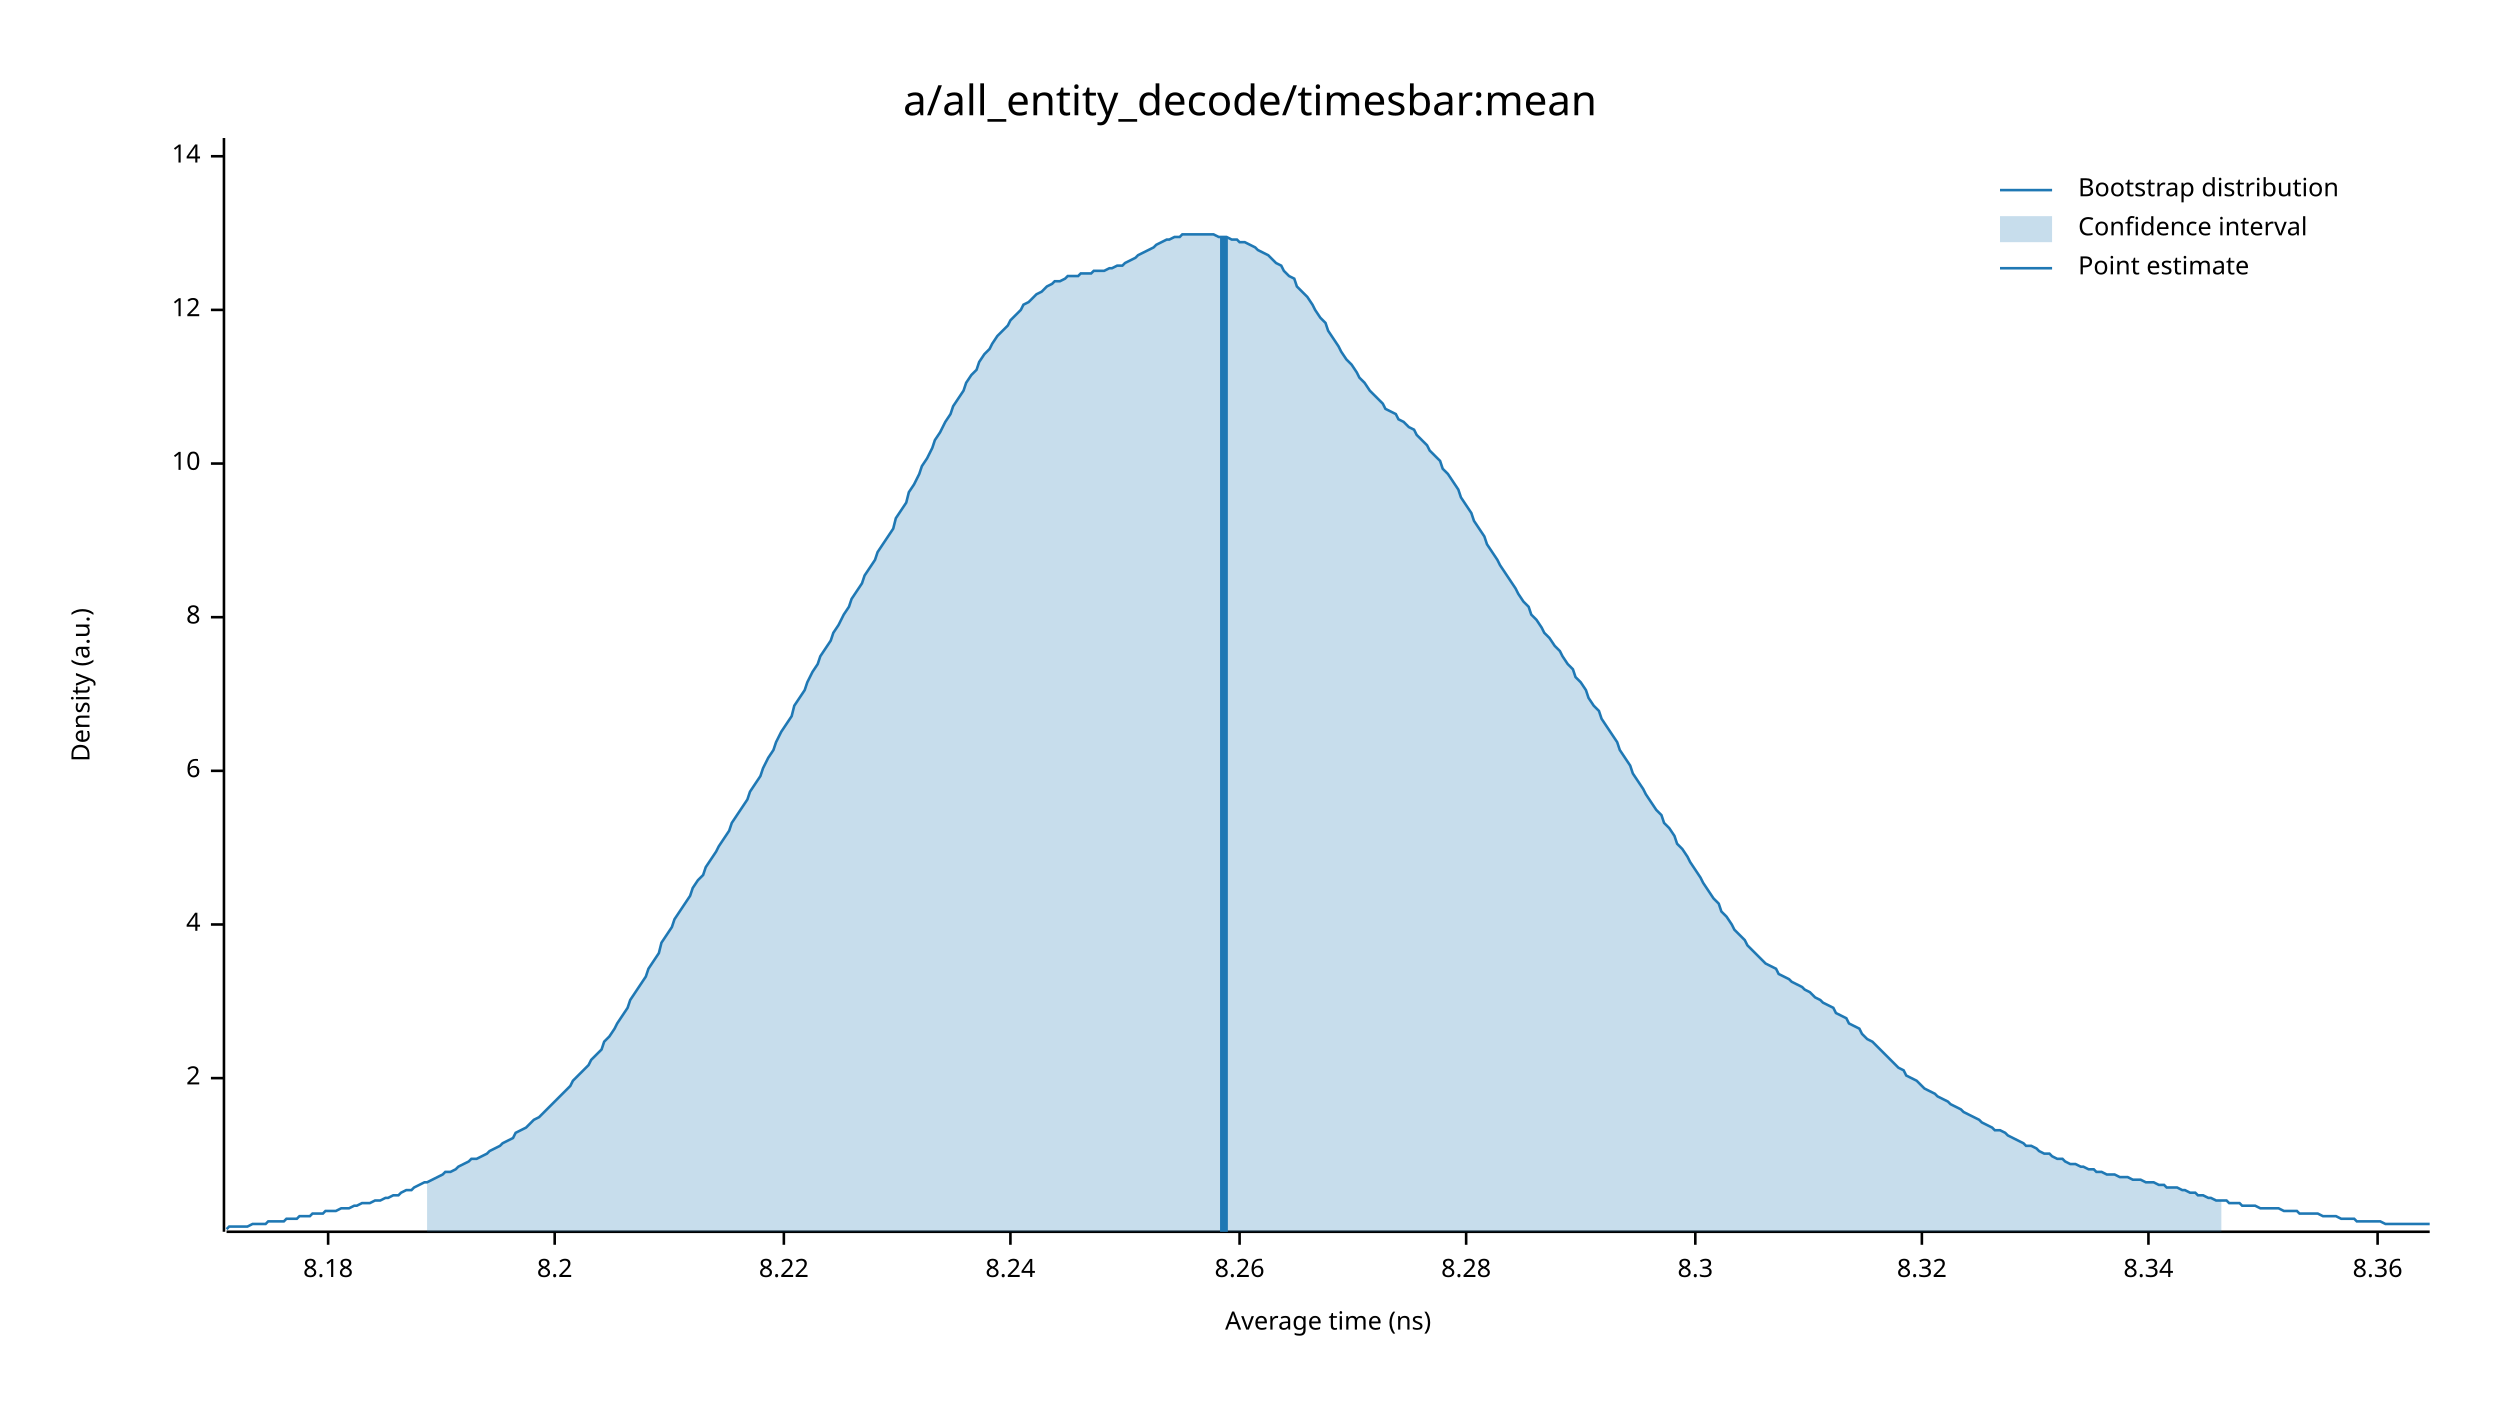
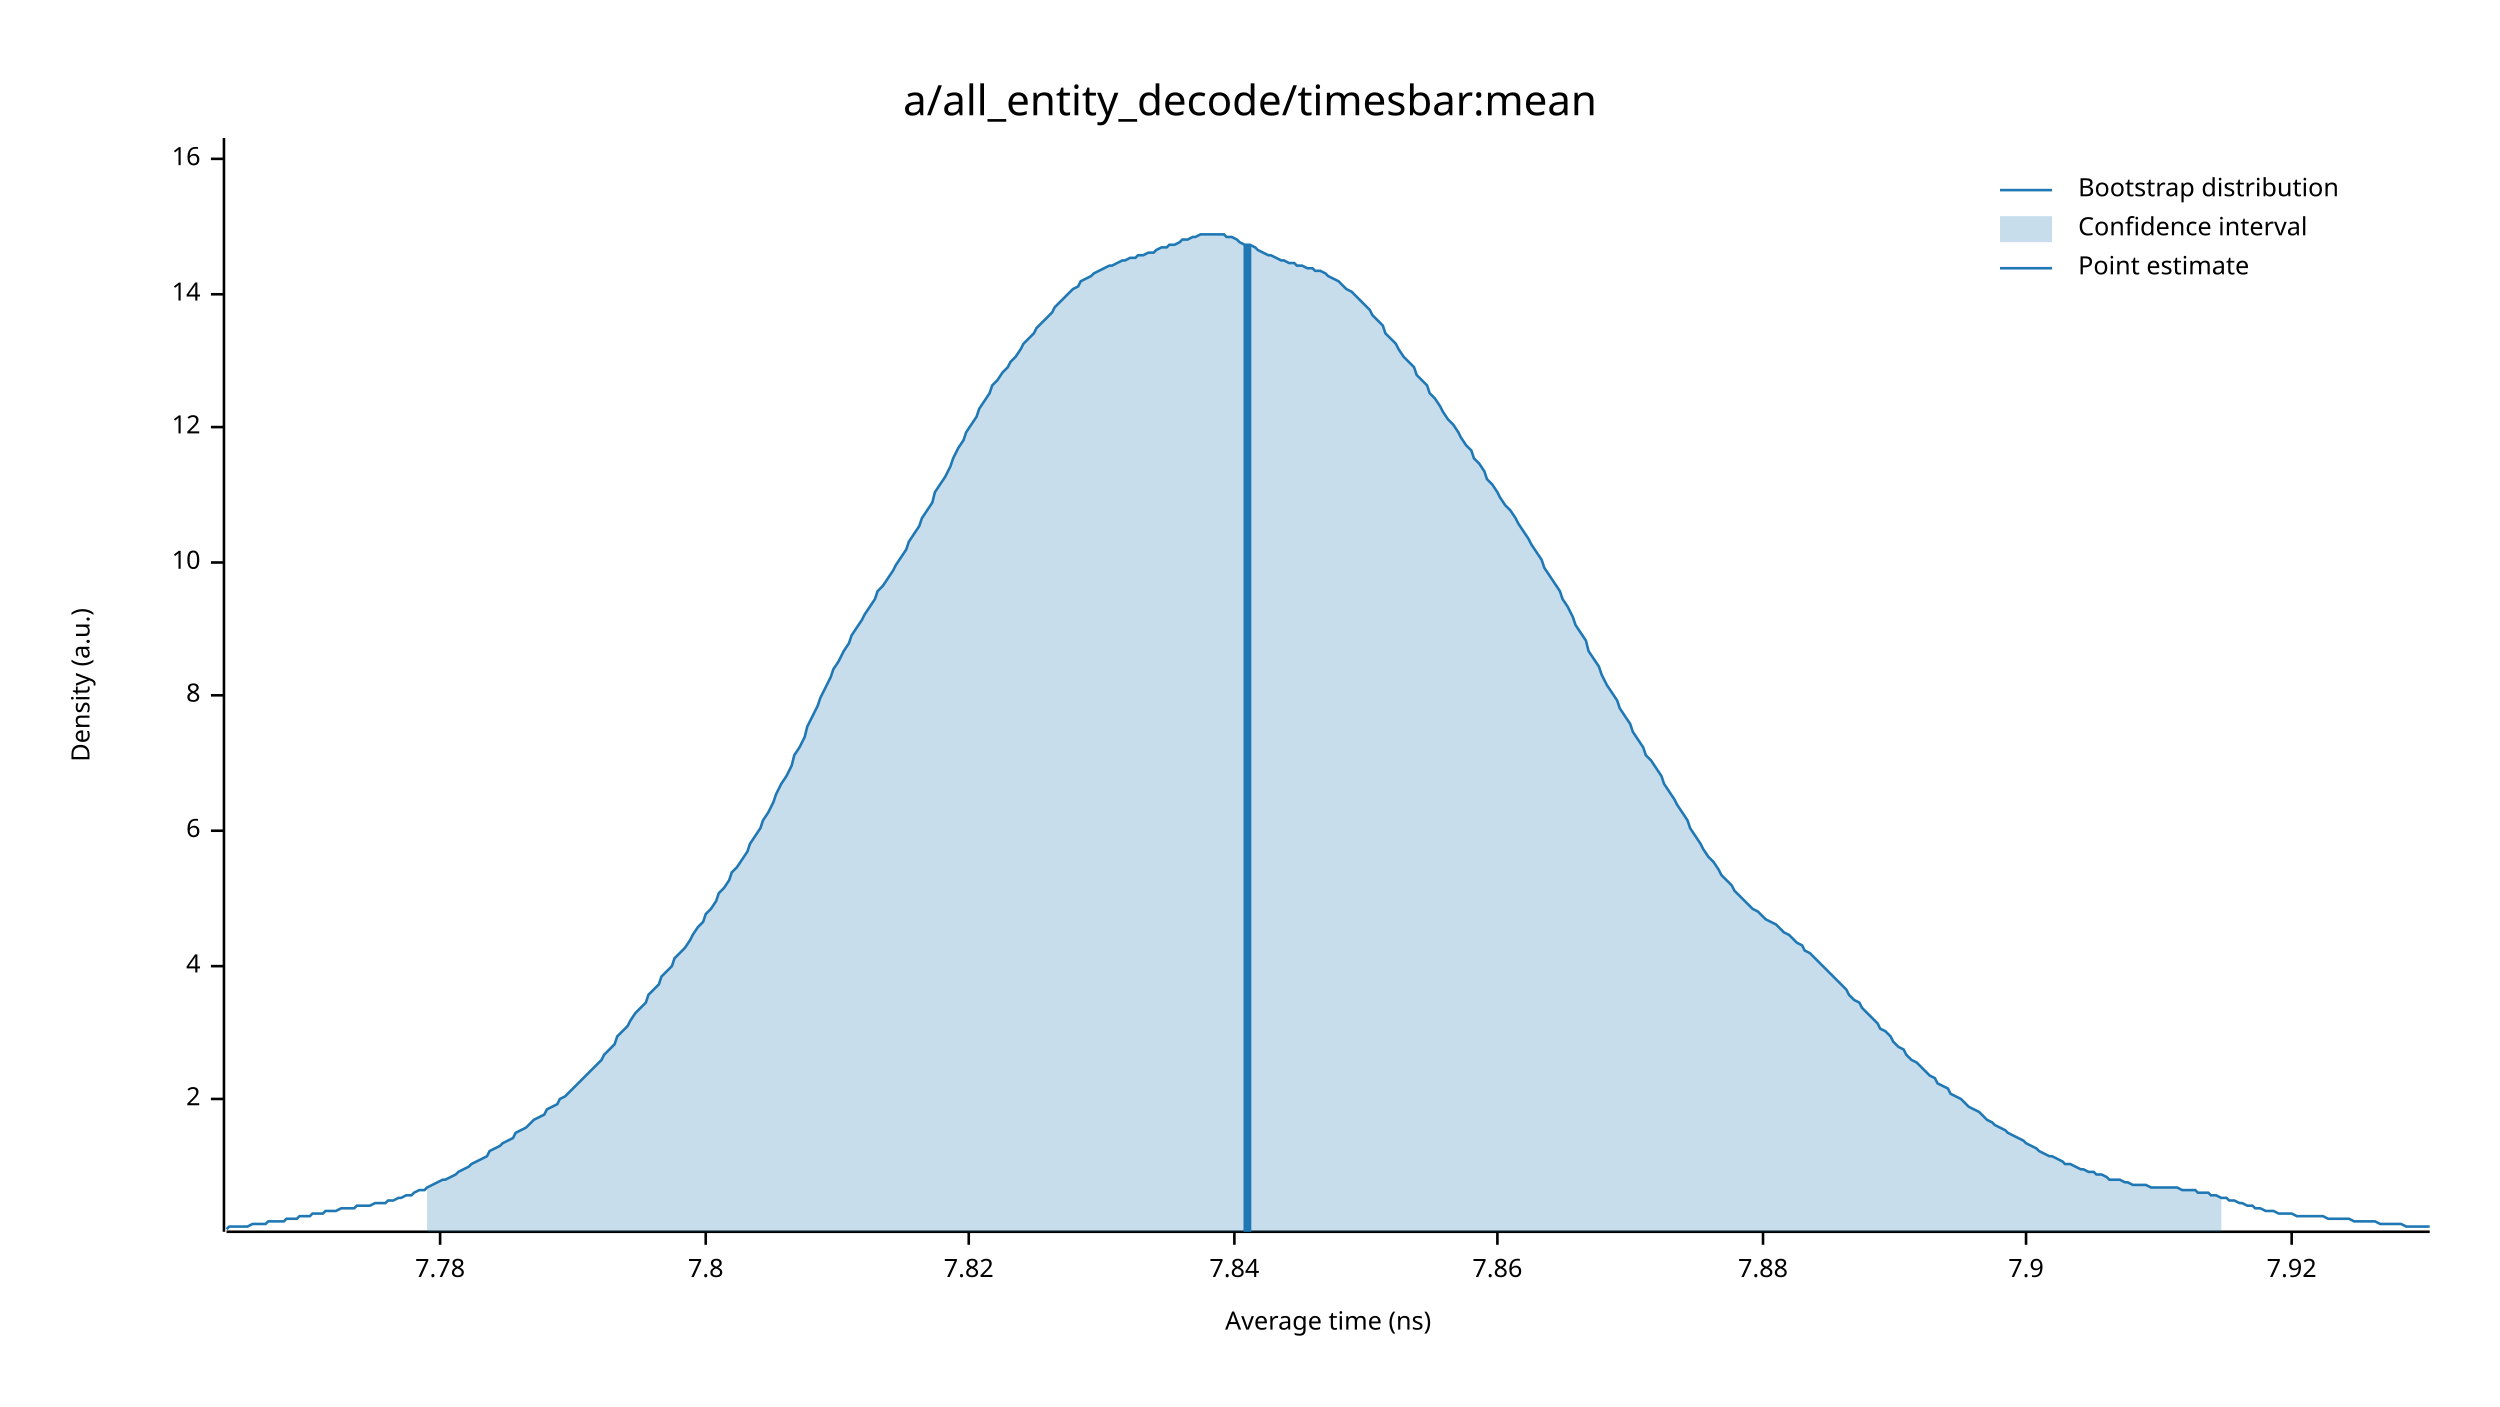
<svg xmlns="http://www.w3.org/2000/svg" width="960" height="540" viewBox="0 0 960 540">
  <text x="480" y="32" dy="0.76em" text-anchor="middle" font-family="sans-serif" font-size="16.129" opacity="1" fill="#000000">
a/all_entity_decode/timesbar:mean
</text>
  <text x="27" y="263" dy="0.76em" text-anchor="middle" font-family="sans-serif" font-size="9.677" opacity="1" fill="#000000" transform="rotate(270, 27, 263)">
Density (a.u.)
</text>
  <text x="510" y="513" dy="-0.5ex" text-anchor="middle" font-family="sans-serif" font-size="9.677" opacity="1" fill="#000000">
Average time (ns)
</text>
  <polyline fill="none" opacity="1" stroke="#000000" stroke-width="1" points="86,53 86,473 " />
-   <text x="77" y="414" dy="0.5ex" text-anchor="end" font-family="sans-serif" font-size="9.677" opacity="1" fill="#000000">
+   <text x="77" y="422" dy="0.5ex" text-anchor="end" font-family="sans-serif" font-size="9.677" opacity="1" fill="#000000">
2
</text>
-   <polyline fill="none" opacity="1" stroke="#000000" stroke-width="1" points="81,414 86,414 " />
-   <text x="77" y="355" dy="0.5ex" text-anchor="end" font-family="sans-serif" font-size="9.677" opacity="1" fill="#000000">
+   <polyline fill="none" opacity="1" stroke="#000000" stroke-width="1" points="81,422 86,422 " />
+   <text x="77" y="371" dy="0.5ex" text-anchor="end" font-family="sans-serif" font-size="9.677" opacity="1" fill="#000000">
4
</text>
-   <polyline fill="none" opacity="1" stroke="#000000" stroke-width="1" points="81,355 86,355 " />
-   <text x="77" y="296" dy="0.5ex" text-anchor="end" font-family="sans-serif" font-size="9.677" opacity="1" fill="#000000">
+   <polyline fill="none" opacity="1" stroke="#000000" stroke-width="1" points="81,371 86,371 " />
+   <text x="77" y="319" dy="0.5ex" text-anchor="end" font-family="sans-serif" font-size="9.677" opacity="1" fill="#000000">
6
</text>
-   <polyline fill="none" opacity="1" stroke="#000000" stroke-width="1" points="81,296 86,296 " />
-   <text x="77" y="237" dy="0.5ex" text-anchor="end" font-family="sans-serif" font-size="9.677" opacity="1" fill="#000000">
+   <polyline fill="none" opacity="1" stroke="#000000" stroke-width="1" points="81,319 86,319 " />
+   <text x="77" y="267" dy="0.5ex" text-anchor="end" font-family="sans-serif" font-size="9.677" opacity="1" fill="#000000">
8
</text>
-   <polyline fill="none" opacity="1" stroke="#000000" stroke-width="1" points="81,237 86,237 " />
-   <text x="77" y="178" dy="0.5ex" text-anchor="end" font-family="sans-serif" font-size="9.677" opacity="1" fill="#000000">
+   <polyline fill="none" opacity="1" stroke="#000000" stroke-width="1" points="81,267 86,267 " />
+   <text x="77" y="216" dy="0.5ex" text-anchor="end" font-family="sans-serif" font-size="9.677" opacity="1" fill="#000000">
10
</text>
-   <polyline fill="none" opacity="1" stroke="#000000" stroke-width="1" points="81,178 86,178 " />
-   <text x="77" y="119" dy="0.5ex" text-anchor="end" font-family="sans-serif" font-size="9.677" opacity="1" fill="#000000">
+   <polyline fill="none" opacity="1" stroke="#000000" stroke-width="1" points="81,216 86,216 " />
+   <text x="77" y="164" dy="0.5ex" text-anchor="end" font-family="sans-serif" font-size="9.677" opacity="1" fill="#000000">
12
</text>
-   <polyline fill="none" opacity="1" stroke="#000000" stroke-width="1" points="81,119 86,119 " />
-   <text x="77" y="60" dy="0.5ex" text-anchor="end" font-family="sans-serif" font-size="9.677" opacity="1" fill="#000000">
+   <polyline fill="none" opacity="1" stroke="#000000" stroke-width="1" points="81,164 86,164 " />
+   <text x="77" y="113" dy="0.5ex" text-anchor="end" font-family="sans-serif" font-size="9.677" opacity="1" fill="#000000">
14
</text>
-   <polyline fill="none" opacity="1" stroke="#000000" stroke-width="1" points="81,60 86,60 " />
+   <polyline fill="none" opacity="1" stroke="#000000" stroke-width="1" points="81,113 86,113 " />
+   <text x="77" y="61" dy="0.5ex" text-anchor="end" font-family="sans-serif" font-size="9.677" opacity="1" fill="#000000">
+ 16
+ </text>
+   <polyline fill="none" opacity="1" stroke="#000000" stroke-width="1" points="81,61 86,61 " />
  <polyline fill="none" opacity="1" stroke="#000000" stroke-width="1" points="87,473 933,473 " />
-   <text x="126" y="483" dy="0.76em" text-anchor="middle" font-family="sans-serif" font-size="9.677" opacity="1" fill="#000000">
- 8.18
+   <text x="169" y="483" dy="0.76em" text-anchor="middle" font-family="sans-serif" font-size="9.677" opacity="1" fill="#000000">
+ 7.78
</text>
-   <polyline fill="none" opacity="1" stroke="#000000" stroke-width="1" points="126,473 126,478 " />
-   <text x="213" y="483" dy="0.76em" text-anchor="middle" font-family="sans-serif" font-size="9.677" opacity="1" fill="#000000">
- 8.2
+   <polyline fill="none" opacity="1" stroke="#000000" stroke-width="1" points="169,473 169,478 " />
+   <text x="271" y="483" dy="0.76em" text-anchor="middle" font-family="sans-serif" font-size="9.677" opacity="1" fill="#000000">
+ 7.8
</text>
-   <polyline fill="none" opacity="1" stroke="#000000" stroke-width="1" points="213,473 213,478 " />
-   <text x="301" y="483" dy="0.76em" text-anchor="middle" font-family="sans-serif" font-size="9.677" opacity="1" fill="#000000">
- 8.22
+   <polyline fill="none" opacity="1" stroke="#000000" stroke-width="1" points="271,473 271,478 " />
+   <text x="372" y="483" dy="0.76em" text-anchor="middle" font-family="sans-serif" font-size="9.677" opacity="1" fill="#000000">
+ 7.82
</text>
-   <polyline fill="none" opacity="1" stroke="#000000" stroke-width="1" points="301,473 301,478 " />
-   <text x="388" y="483" dy="0.76em" text-anchor="middle" font-family="sans-serif" font-size="9.677" opacity="1" fill="#000000">
- 8.24
+   <polyline fill="none" opacity="1" stroke="#000000" stroke-width="1" points="372,473 372,478 " />
+   <text x="474" y="483" dy="0.76em" text-anchor="middle" font-family="sans-serif" font-size="9.677" opacity="1" fill="#000000">
+ 7.84
</text>
-   <polyline fill="none" opacity="1" stroke="#000000" stroke-width="1" points="388,473 388,478 " />
-   <text x="476" y="483" dy="0.76em" text-anchor="middle" font-family="sans-serif" font-size="9.677" opacity="1" fill="#000000">
- 8.26
+   <polyline fill="none" opacity="1" stroke="#000000" stroke-width="1" points="474,473 474,478 " />
+   <text x="575" y="483" dy="0.76em" text-anchor="middle" font-family="sans-serif" font-size="9.677" opacity="1" fill="#000000">
+ 7.86
</text>
-   <polyline fill="none" opacity="1" stroke="#000000" stroke-width="1" points="476,473 476,478 " />
-   <text x="563" y="483" dy="0.76em" text-anchor="middle" font-family="sans-serif" font-size="9.677" opacity="1" fill="#000000">
- 8.28
+   <polyline fill="none" opacity="1" stroke="#000000" stroke-width="1" points="575,473 575,478 " />
+   <text x="677" y="483" dy="0.76em" text-anchor="middle" font-family="sans-serif" font-size="9.677" opacity="1" fill="#000000">
+ 7.88
</text>
-   <polyline fill="none" opacity="1" stroke="#000000" stroke-width="1" points="563,473 563,478 " />
-   <text x="651" y="483" dy="0.76em" text-anchor="middle" font-family="sans-serif" font-size="9.677" opacity="1" fill="#000000">
- 8.3
+   <polyline fill="none" opacity="1" stroke="#000000" stroke-width="1" points="677,473 677,478 " />
+   <text x="778" y="483" dy="0.76em" text-anchor="middle" font-family="sans-serif" font-size="9.677" opacity="1" fill="#000000">
+ 7.9
</text>
-   <polyline fill="none" opacity="1" stroke="#000000" stroke-width="1" points="651,473 651,478 " />
-   <text x="738" y="483" dy="0.76em" text-anchor="middle" font-family="sans-serif" font-size="9.677" opacity="1" fill="#000000">
- 8.32
+   <polyline fill="none" opacity="1" stroke="#000000" stroke-width="1" points="778,473 778,478 " />
+   <text x="880" y="483" dy="0.76em" text-anchor="middle" font-family="sans-serif" font-size="9.677" opacity="1" fill="#000000">
+ 7.92
</text>
-   <polyline fill="none" opacity="1" stroke="#000000" stroke-width="1" points="738,473 738,478 " />
-   <text x="825" y="483" dy="0.76em" text-anchor="middle" font-family="sans-serif" font-size="9.677" opacity="1" fill="#000000">
- 8.34
- </text>
-   <polyline fill="none" opacity="1" stroke="#000000" stroke-width="1" points="825,473 825,478 " />
-   <text x="913" y="483" dy="0.76em" text-anchor="middle" font-family="sans-serif" font-size="9.677" opacity="1" fill="#000000">
- 8.36
- </text>
-   <polyline fill="none" opacity="1" stroke="#000000" stroke-width="1" points="913,473 913,478 " />
-   <polyline fill="none" opacity="1" stroke="#1F78B4" stroke-width="1" points="87,472 88,471 90,471 92,471 93,471 95,471 97,470 98,470 100,470 102,470 103,469 105,469 107,469 109,469 110,468 112,468 114,468 115,467 117,467 119,467 120,466 122,466 124,466 125,465 127,465 129,465 131,464 132,464 134,464 136,463 137,463 139,462 141,462 142,462 144,461 146,461 148,460 149,460 151,459 153,459 154,458 156,457 158,457 159,456 161,455 163,454 164,454 166,453 168,452 170,451 171,450 173,450 175,449 176,448 178,447 180,446 181,445 183,445 185,444 187,443 188,442 190,441 192,440 193,439 195,438 197,437 198,435 200,434 202,433 203,432 205,430 207,429 209,427 210,426 212,424 214,422 215,421 217,419 219,417 220,415 222,413 224,411 226,409 227,407 229,405 231,403 232,400 234,398 236,395 237,393 239,390 241,387 242,384 244,381 246,378 248,375 249,372 251,369 253,366 254,362 256,359 258,356 259,353 261,350 263,347 265,344 266,341 268,338 270,336 271,333 273,330 275,327 276,325 278,322 280,319 281,316 283,313 285,310 287,307 288,304 290,301 292,298 293,295 295,291 297,288 298,285 300,281 302,278 304,275 305,271 307,268 309,265 310,262 312,258 314,255 315,252 317,249 319,246 320,243 322,240 324,236 326,233 327,230 329,227 331,224 332,221 334,218 336,215 337,212 339,209 341,206 343,203 344,199 346,196 348,193 349,189 351,186 353,182 354,179 356,176 358,172 359,169 361,166 363,162 365,159 366,156 368,153 370,150 371,147 373,144 375,142 376,139 378,136 380,134 381,132 383,129 385,127 387,125 388,123 390,121 392,119 393,117 395,116 397,114 398,113 400,112 402,110 404,109 405,108 407,108 409,107 410,106 412,106 414,106 415,105 417,105 419,105 420,104 422,104 424,104 426,103 427,103 429,102 431,102 432,101 434,100 436,99 437,98 439,97 441,96 443,95 444,94 446,93 448,92 449,92 451,91 453,91 454,90 456,90 458,90 459,90 461,90 463,90 465,90 466,90 468,91 470,91 471,91 473,92 475,92 476,93 478,93 480,94 482,95 483,96 485,97 487,98 488,99 490,101 492,102 493,104 495,106 497,107 498,110 500,112 502,114 504,117 505,119 507,122 509,124 510,127 512,130 514,133 515,135 517,138 519,140 521,143 522,145 524,147 526,150 527,151 529,153 531,155 532,157 534,158 536,159 537,161 539,162 541,164 543,165 544,167 546,169 548,171 549,173 551,175 553,177 554,180 556,182 558,185 560,188 561,191 563,194 565,197 566,200 568,203 570,206 571,209 573,212 575,215 576,217 578,220 580,223 582,226 583,228 585,231 587,233 588,236 590,238 592,241 593,243 595,245 597,248 599,250 600,252 602,255 604,257 605,260 607,262 609,265 610,268 612,271 614,273 615,276 617,279 619,282 621,285 622,288 624,291 626,294 627,297 629,300 631,303 632,305 634,308 636,311 638,313 639,316 641,318 643,321 644,324 646,326 648,329 649,331 651,334 653,337 654,339 656,342 658,345 660,347 661,350 663,352 665,355 666,357 668,359 670,361 671,363 673,365 675,367 676,368 678,370 680,371 682,372 683,374 685,375 687,376 688,377 690,378 692,379 693,380 695,381 697,383 699,384 700,385 702,386 704,387 705,389 707,390 709,391 710,393 712,394 714,395 715,397 717,399 719,400 721,402 722,403 724,405 726,407 727,408 729,410 731,411 732,413 734,414 736,415 738,417 739,418 741,419 743,420 744,421 746,422 748,423 749,424 751,425 753,426 754,427 756,428 758,429 760,430 761,431 763,432 765,433 766,434 768,434 770,435 771,436 773,437 775,438 777,439 778,440 780,440 782,441 783,442 785,443 787,443 788,444 790,445 792,445 793,446 795,447 797,447 799,448 800,448 802,449 804,449 805,450 807,450 809,451 810,451 812,451 814,452 816,452 817,452 819,453 821,453 822,453 824,454 826,454 827,454 829,455 831,455 832,456 834,456 836,456 838,457 839,457 841,458 843,458 844,459 846,459 848,460 849,460 851,461 853,461 855,461 856,462 858,462 860,462 861,463 863,463 865,463 866,463 868,464 870,464 871,464 873,464 875,464 877,465 878,465 880,465 882,465 883,466 885,466 887,466 888,466 890,466 892,467 894,467 895,467 897,467 899,468 900,468 902,468 904,468 905,469 907,469 909,469 910,469 912,469 914,469 916,470 917,470 919,470 921,470 922,470 924,470 926,470 927,470 929,470 931,470 933,470 " />
-   <polygon opacity="0.25" fill="#1F78B4" points="164,454 166,453 168,452 170,451 171,450 173,450 175,449 176,448 178,447 180,446 181,445 183,445 185,444 187,443 188,442 190,441 192,440 193,439 195,438 197,437 198,435 200,434 202,433 203,432 205,430 207,429 209,427 210,426 212,424 214,422 215,421 217,419 219,417 220,415 222,413 224,411 226,409 227,407 229,405 231,403 232,400 234,398 236,395 237,393 239,390 241,387 242,384 244,381 246,378 248,375 249,372 251,369 253,366 254,362 256,359 258,356 259,353 261,350 263,347 265,344 266,341 268,338 270,336 271,333 273,330 275,327 276,325 278,322 280,319 281,316 283,313 285,310 287,307 288,304 290,301 292,298 293,295 295,291 297,288 298,285 300,281 302,278 304,275 305,271 307,268 309,265 310,262 312,258 314,255 315,252 317,249 319,246 320,243 322,240 324,236 326,233 327,230 329,227 331,224 332,221 334,218 336,215 337,212 339,209 341,206 343,203 344,199 346,196 348,193 349,189 351,186 353,182 354,179 356,176 358,172 359,169 361,166 363,162 365,159 366,156 368,153 370,150 371,147 373,144 375,142 376,139 378,136 380,134 381,132 383,129 385,127 387,125 388,123 390,121 392,119 393,117 395,116 397,114 398,113 400,112 402,110 404,109 405,108 407,108 409,107 410,106 412,106 414,106 415,105 417,105 419,105 420,104 422,104 424,104 426,103 427,103 429,102 431,102 432,101 434,100 436,99 437,98 439,97 441,96 443,95 444,94 446,93 448,92 449,92 451,91 453,91 454,90 456,90 458,90 459,90 461,90 463,90 465,90 466,90 468,91 470,91 471,91 473,92 475,92 476,93 478,93 480,94 482,95 483,96 485,97 487,98 488,99 490,101 492,102 493,104 495,106 497,107 498,110 500,112 502,114 504,117 505,119 507,122 509,124 510,127 512,130 514,133 515,135 517,138 519,140 521,143 522,145 524,147 526,150 527,151 529,153 531,155 532,157 534,158 536,159 537,161 539,162 541,164 543,165 544,167 546,169 548,171 549,173 551,175 553,177 554,180 556,182 558,185 560,188 561,191 563,194 565,197 566,200 568,203 570,206 571,209 573,212 575,215 576,217 578,220 580,223 582,226 583,228 585,231 587,233 588,236 590,238 592,241 593,243 595,245 597,248 599,250 600,252 602,255 604,257 605,260 607,262 609,265 610,268 612,271 614,273 615,276 617,279 619,282 621,285 622,288 624,291 626,294 627,297 629,300 631,303 632,305 634,308 636,311 638,313 639,316 641,318 643,321 644,324 646,326 648,329 649,331 651,334 653,337 654,339 656,342 658,345 660,347 661,350 663,352 665,355 666,357 668,359 670,361 671,363 673,365 675,367 676,368 678,370 680,371 682,372 683,374 685,375 687,376 688,377 690,378 692,379 693,380 695,381 697,383 699,384 700,385 702,386 704,387 705,389 707,390 709,391 710,393 712,394 714,395 715,397 717,399 719,400 721,402 722,403 724,405 726,407 727,408 729,410 731,411 732,413 734,414 736,415 738,417 739,418 741,419 743,420 744,421 746,422 748,423 749,424 751,425 753,426 754,427 756,428 758,429 760,430 761,431 763,432 765,433 766,434 768,434 770,435 771,436 773,437 775,438 777,439 778,440 780,440 782,441 783,442 785,443 787,443 788,444 790,445 792,445 793,446 795,447 797,447 799,448 800,448 802,449 804,449 805,450 807,450 809,451 810,451 812,451 814,452 816,452 817,452 819,453 821,453 822,453 824,454 826,454 827,454 829,455 831,455 832,456 834,456 836,456 838,457 839,457 841,458 843,458 844,459 846,459 848,460 849,460 851,461 853,461 853,473 164,473 " />
-   <polyline fill="none" opacity="1" stroke="#1F78B4" stroke-width="3" points="470,473 470,91 " />
+   <polyline fill="none" opacity="1" stroke="#000000" stroke-width="1" points="880,473 880,478 " />
+   <polyline fill="none" opacity="1" stroke="#1F78B4" stroke-width="1" points="87,472 88,471 90,471 92,471 93,471 95,471 97,470 98,470 100,470 102,470 103,469 105,469 107,469 109,469 110,468 112,468 114,468 115,467 117,467 119,467 120,466 122,466 124,466 125,465 127,465 129,465 131,464 132,464 134,464 136,464 137,463 139,463 141,463 142,463 144,462 146,462 148,462 149,461 151,461 153,460 154,460 156,459 158,459 159,458 161,457 163,457 164,456 166,455 168,454 170,453 171,453 173,452 175,451 176,450 178,449 180,448 181,447 183,446 185,445 187,444 188,442 190,441 192,440 193,439 195,438 197,437 198,435 200,434 202,433 203,432 205,430 207,429 209,428 210,426 212,425 214,424 215,422 217,421 219,419 220,418 222,416 224,414 226,412 227,411 229,409 231,407 232,405 234,403 236,401 237,398 239,396 241,394 242,392 244,389 246,387 248,385 249,382 251,380 253,378 254,375 256,373 258,371 259,368 261,366 263,364 265,361 266,359 268,356 270,354 271,351 273,349 275,346 276,343 278,341 280,338 281,335 283,333 285,330 287,327 288,324 290,321 292,318 293,315 295,312 297,308 298,305 300,301 302,298 304,294 305,290 307,287 309,283 310,279 312,275 314,271 315,268 317,264 319,260 320,257 322,254 324,250 326,247 327,244 329,241 331,238 332,236 334,233 336,230 337,227 339,225 341,222 343,219 344,217 346,214 348,211 349,208 351,205 353,202 354,199 356,196 358,193 359,189 361,186 363,183 365,179 366,176 368,172 370,169 371,166 373,163 375,160 376,157 378,154 380,151 381,148 383,146 385,143 387,141 388,139 390,137 392,134 393,132 395,130 397,128 398,126 400,124 402,122 404,120 405,118 407,116 409,114 410,113 412,111 414,110 415,108 417,107 419,106 420,105 422,104 424,103 426,102 427,102 429,101 431,100 432,100 434,99 436,99 437,98 439,98 441,97 443,97 444,96 446,95 448,95 449,94 451,94 453,93 454,92 456,92 458,91 459,91 461,90 463,90 465,90 466,90 468,90 470,90 471,91 473,91 475,92 476,93 478,94 480,94 482,95 483,96 485,97 487,98 488,98 490,99 492,100 493,100 495,101 497,101 498,102 500,102 502,103 504,103 505,104 507,104 509,105 510,106 512,107 514,108 515,109 517,111 519,112 521,114 522,115 524,117 526,119 527,121 529,123 531,125 532,128 534,130 536,132 537,134 539,137 541,139 543,141 544,144 546,146 548,148 549,151 551,153 553,156 554,158 556,161 558,163 560,166 561,168 563,171 565,173 566,176 568,178 570,181 571,184 573,186 575,189 576,191 578,194 580,196 582,199 583,201 585,204 587,207 588,209 590,212 592,215 593,218 595,221 597,224 599,227 600,230 602,233 604,237 605,240 607,243 609,246 610,250 612,253 614,256 615,259 617,263 619,266 621,269 622,272 624,275 626,278 627,281 629,284 631,287 632,290 634,292 636,295 638,298 639,301 641,304 643,307 644,309 646,312 648,315 649,318 651,321 653,324 654,326 656,329 658,331 660,334 661,336 663,338 665,340 666,342 668,344 670,346 671,347 673,349 675,350 676,351 678,353 680,354 682,355 683,356 685,358 687,359 688,360 690,362 692,363 693,365 695,366 697,368 699,370 700,371 702,373 704,375 705,376 707,378 709,380 710,382 712,384 714,385 715,387 717,389 719,391 721,393 722,395 724,396 726,398 727,400 729,402 731,403 732,405 734,407 736,408 738,410 739,411 741,413 743,414 744,416 746,417 748,418 749,420 751,421 753,422 754,423 756,425 758,426 760,427 761,428 763,430 765,431 766,432 768,433 770,434 771,435 773,436 775,437 777,438 778,439 780,440 782,441 783,442 785,443 787,444 788,444 790,445 792,446 793,447 795,447 797,448 799,449 800,449 802,450 804,450 805,451 807,451 809,452 810,453 812,453 814,453 816,454 817,454 819,455 821,455 822,455 824,455 826,456 827,456 829,456 831,456 832,456 834,456 836,456 838,457 839,457 841,457 843,457 844,458 846,458 848,458 849,459 851,459 853,460 855,460 856,461 858,461 860,462 861,462 863,463 865,463 866,464 868,464 870,465 871,465 873,465 875,466 877,466 878,466 880,466 882,467 883,467 885,467 887,467 888,467 890,467 892,467 894,468 895,468 897,468 899,468 900,468 902,468 904,469 905,469 907,469 909,469 910,469 912,469 914,470 916,470 917,470 919,470 921,470 922,470 924,471 926,471 927,471 929,471 931,471 933,471 " />
+   <polygon opacity="0.25" fill="#1F78B4" points="164,456 166,455 168,454 170,453 171,453 173,452 175,451 176,450 178,449 180,448 181,447 183,446 185,445 187,444 188,442 190,441 192,440 193,439 195,438 197,437 198,435 200,434 202,433 203,432 205,430 207,429 209,428 210,426 212,425 214,424 215,422 217,421 219,419 220,418 222,416 224,414 226,412 227,411 229,409 231,407 232,405 234,403 236,401 237,398 239,396 241,394 242,392 244,389 246,387 248,385 249,382 251,380 253,378 254,375 256,373 258,371 259,368 261,366 263,364 265,361 266,359 268,356 270,354 271,351 273,349 275,346 276,343 278,341 280,338 281,335 283,333 285,330 287,327 288,324 290,321 292,318 293,315 295,312 297,308 298,305 300,301 302,298 304,294 305,290 307,287 309,283 310,279 312,275 314,271 315,268 317,264 319,260 320,257 322,254 324,250 326,247 327,244 329,241 331,238 332,236 334,233 336,230 337,227 339,225 341,222 343,219 344,217 346,214 348,211 349,208 351,205 353,202 354,199 356,196 358,193 359,189 361,186 363,183 365,179 366,176 368,172 370,169 371,166 373,163 375,160 376,157 378,154 380,151 381,148 383,146 385,143 387,141 388,139 390,137 392,134 393,132 395,130 397,128 398,126 400,124 402,122 404,120 405,118 407,116 409,114 410,113 412,111 414,110 415,108 417,107 419,106 420,105 422,104 424,103 426,102 427,102 429,101 431,100 432,100 434,99 436,99 437,98 439,98 441,97 443,97 444,96 446,95 448,95 449,94 451,94 453,93 454,92 456,92 458,91 459,91 461,90 463,90 465,90 466,90 468,90 470,90 471,91 473,91 475,92 476,93 478,94 480,94 482,95 483,96 485,97 487,98 488,98 490,99 492,100 493,100 495,101 497,101 498,102 500,102 502,103 504,103 505,104 507,104 509,105 510,106 512,107 514,108 515,109 517,111 519,112 521,114 522,115 524,117 526,119 527,121 529,123 531,125 532,128 534,130 536,132 537,134 539,137 541,139 543,141 544,144 546,146 548,148 549,151 551,153 553,156 554,158 556,161 558,163 560,166 561,168 563,171 565,173 566,176 568,178 570,181 571,184 573,186 575,189 576,191 578,194 580,196 582,199 583,201 585,204 587,207 588,209 590,212 592,215 593,218 595,221 597,224 599,227 600,230 602,233 604,237 605,240 607,243 609,246 610,250 612,253 614,256 615,259 617,263 619,266 621,269 622,272 624,275 626,278 627,281 629,284 631,287 632,290 634,292 636,295 638,298 639,301 641,304 643,307 644,309 646,312 648,315 649,318 651,321 653,324 654,326 656,329 658,331 660,334 661,336 663,338 665,340 666,342 668,344 670,346 671,347 673,349 675,350 676,351 678,353 680,354 682,355 683,356 685,358 687,359 688,360 690,362 692,363 693,365 695,366 697,368 699,370 700,371 702,373 704,375 705,376 707,378 709,380 710,382 712,384 714,385 715,387 717,389 719,391 721,393 722,395 724,396 726,398 727,400 729,402 731,403 732,405 734,407 736,408 738,410 739,411 741,413 743,414 744,416 746,417 748,418 749,420 751,421 753,422 754,423 756,425 758,426 760,427 761,428 763,430 765,431 766,432 768,433 770,434 771,435 773,436 775,437 777,438 778,439 780,440 782,441 783,442 785,443 787,444 788,444 790,445 792,446 793,447 795,447 797,448 799,449 800,449 802,450 804,450 805,451 807,451 809,452 810,453 812,453 814,453 816,454 817,454 819,455 821,455 822,455 824,455 826,456 827,456 829,456 831,456 832,456 834,456 836,456 838,457 839,457 841,457 843,457 844,458 846,458 848,458 849,459 851,459 853,460 853,473 164,473 " />
+   <polyline fill="none" opacity="1" stroke="#1F78B4" stroke-width="3" points="479,473 479,94 " />
  <text x="798" y="68" dy="0.76em" text-anchor="start" font-family="sans-serif" font-size="9.677" opacity="1" fill="#000000">
Bootstrap distribution
</text>
  <text x="798" y="83" dy="0.76em" text-anchor="start" font-family="sans-serif" font-size="9.677" opacity="1" fill="#000000">
Confidence interval
</text>
  <text x="798" y="98" dy="0.76em" text-anchor="start" font-family="sans-serif" font-size="9.677" opacity="1" fill="#000000">
Point estimate
</text>
  <polyline fill="none" opacity="1" stroke="#1F78B4" stroke-width="1" points="768,73 788,73 " />
  <rect x="768" y="83" width="20" height="10" opacity="0.25" fill="#1F78B4" stroke="none" />
  <polyline fill="none" opacity="1" stroke="#1F78B4" stroke-width="1" points="768,103 788,103 " />
</svg>
